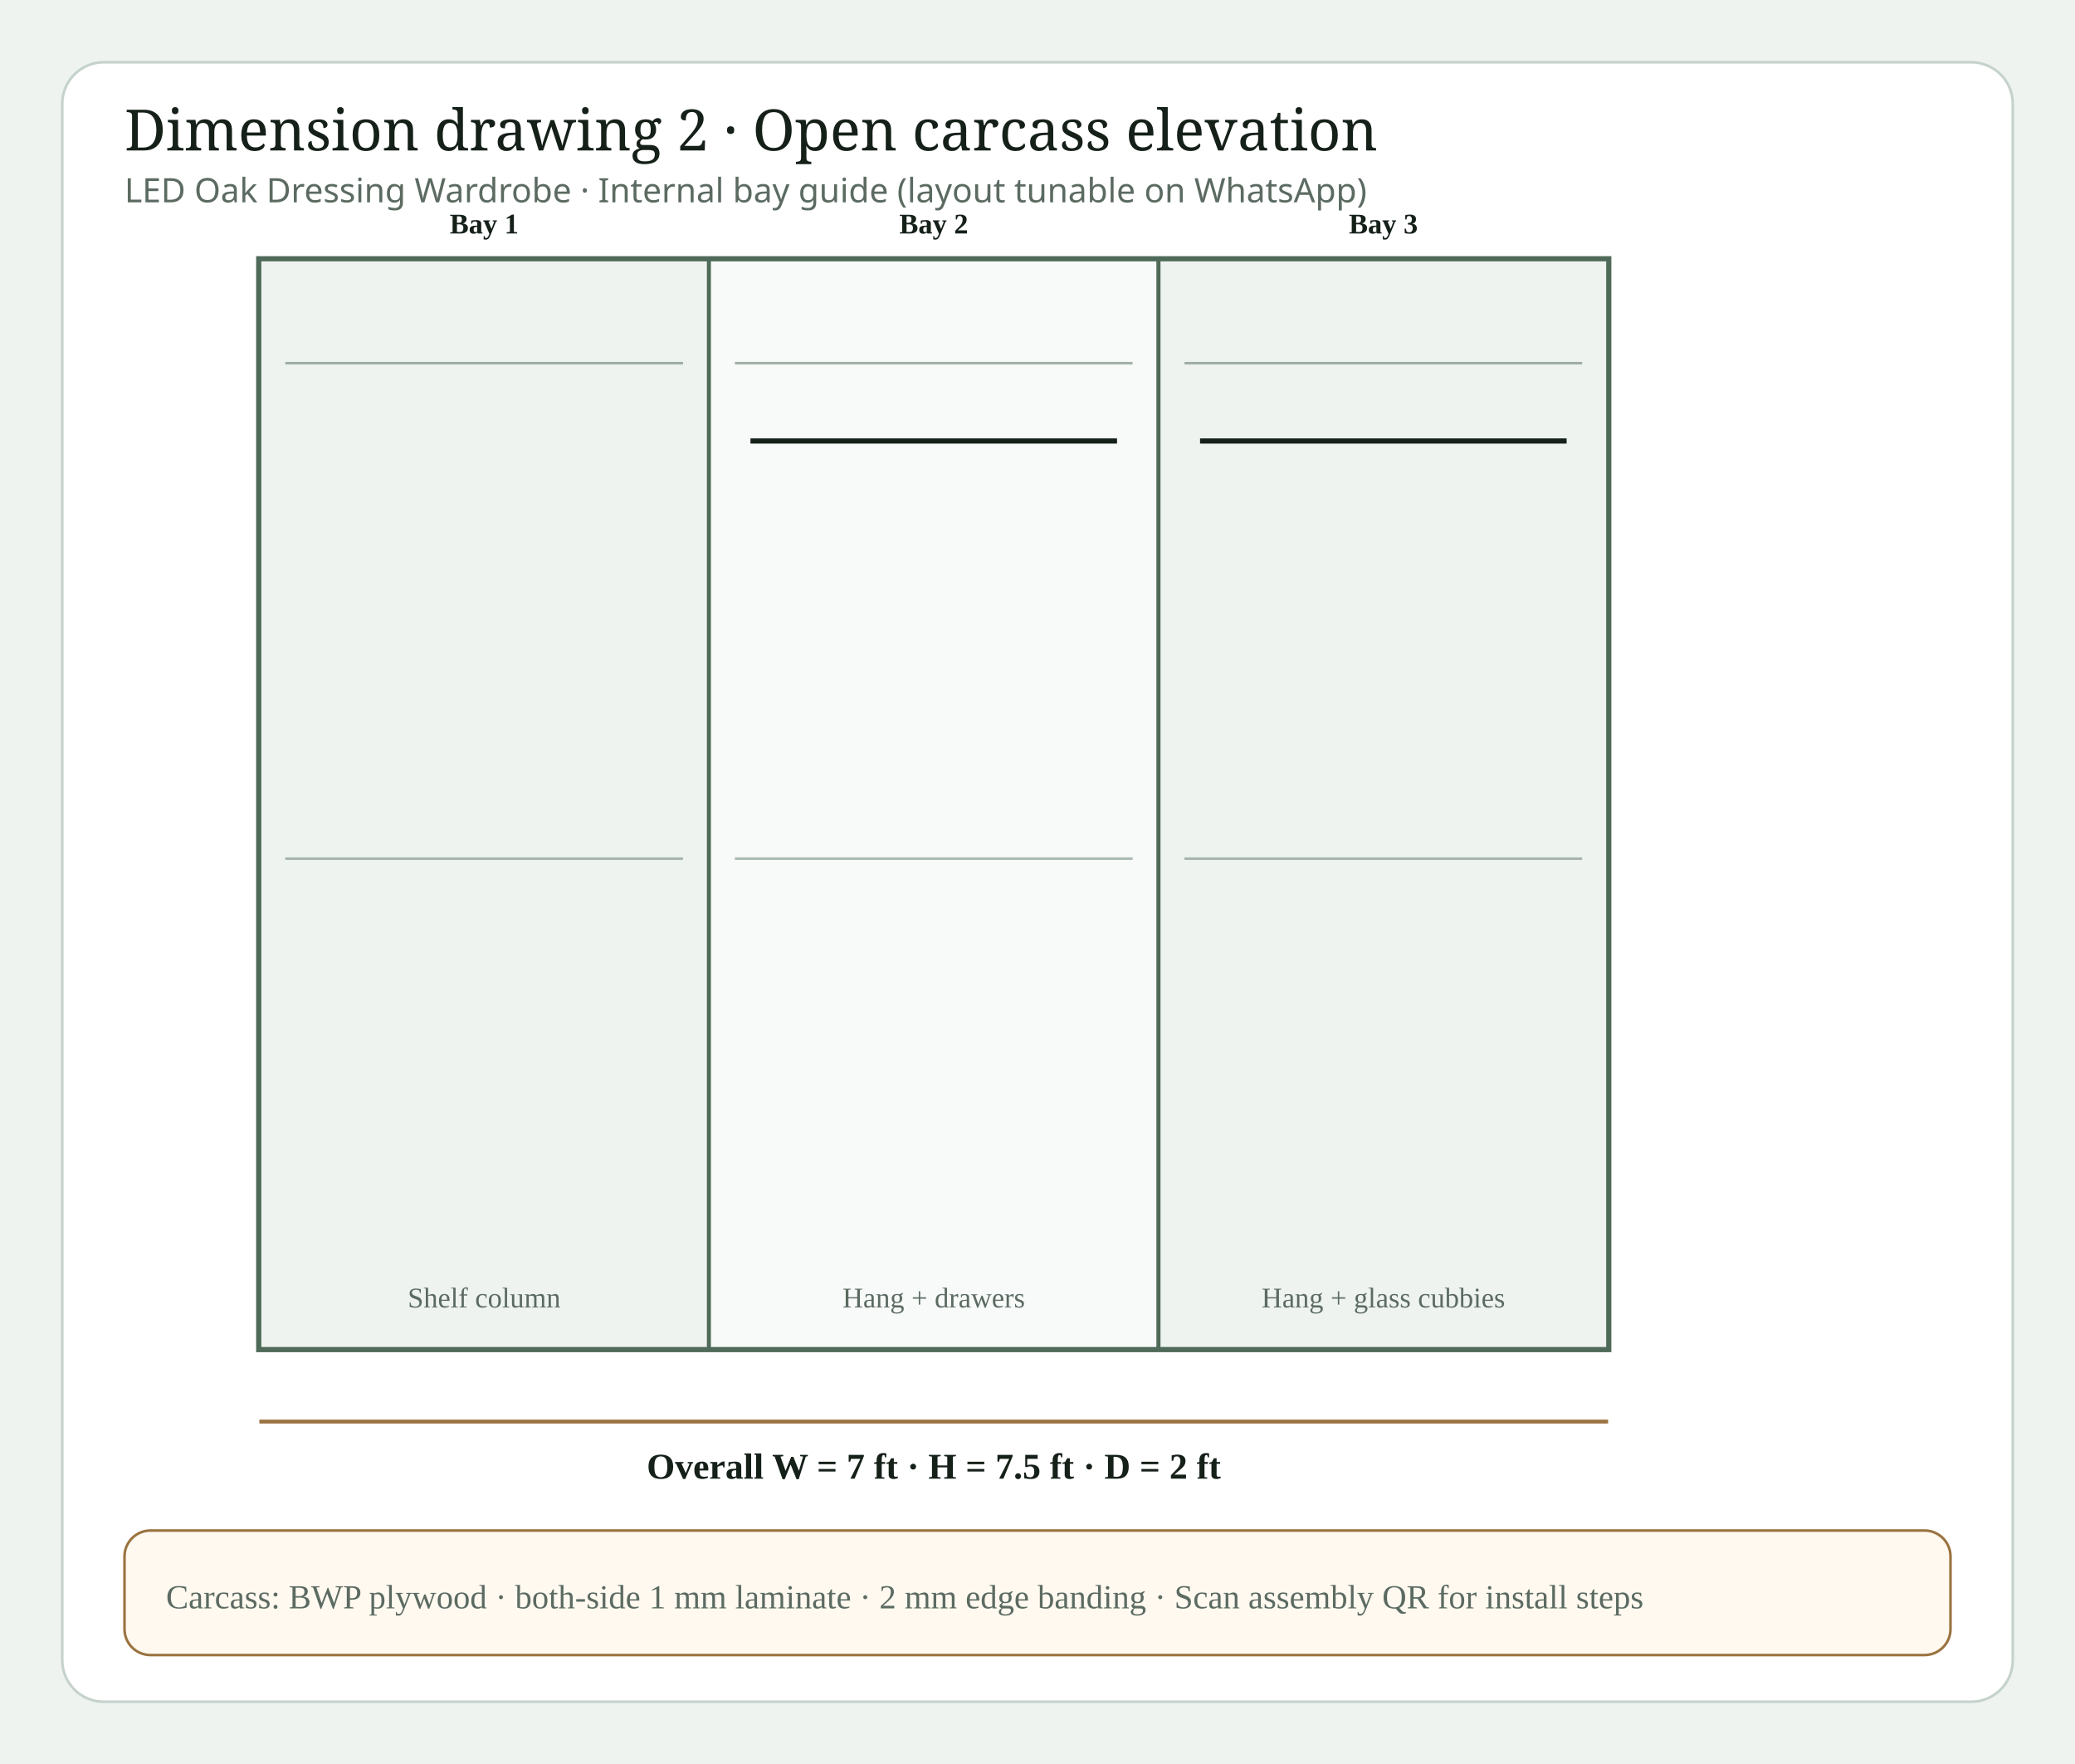
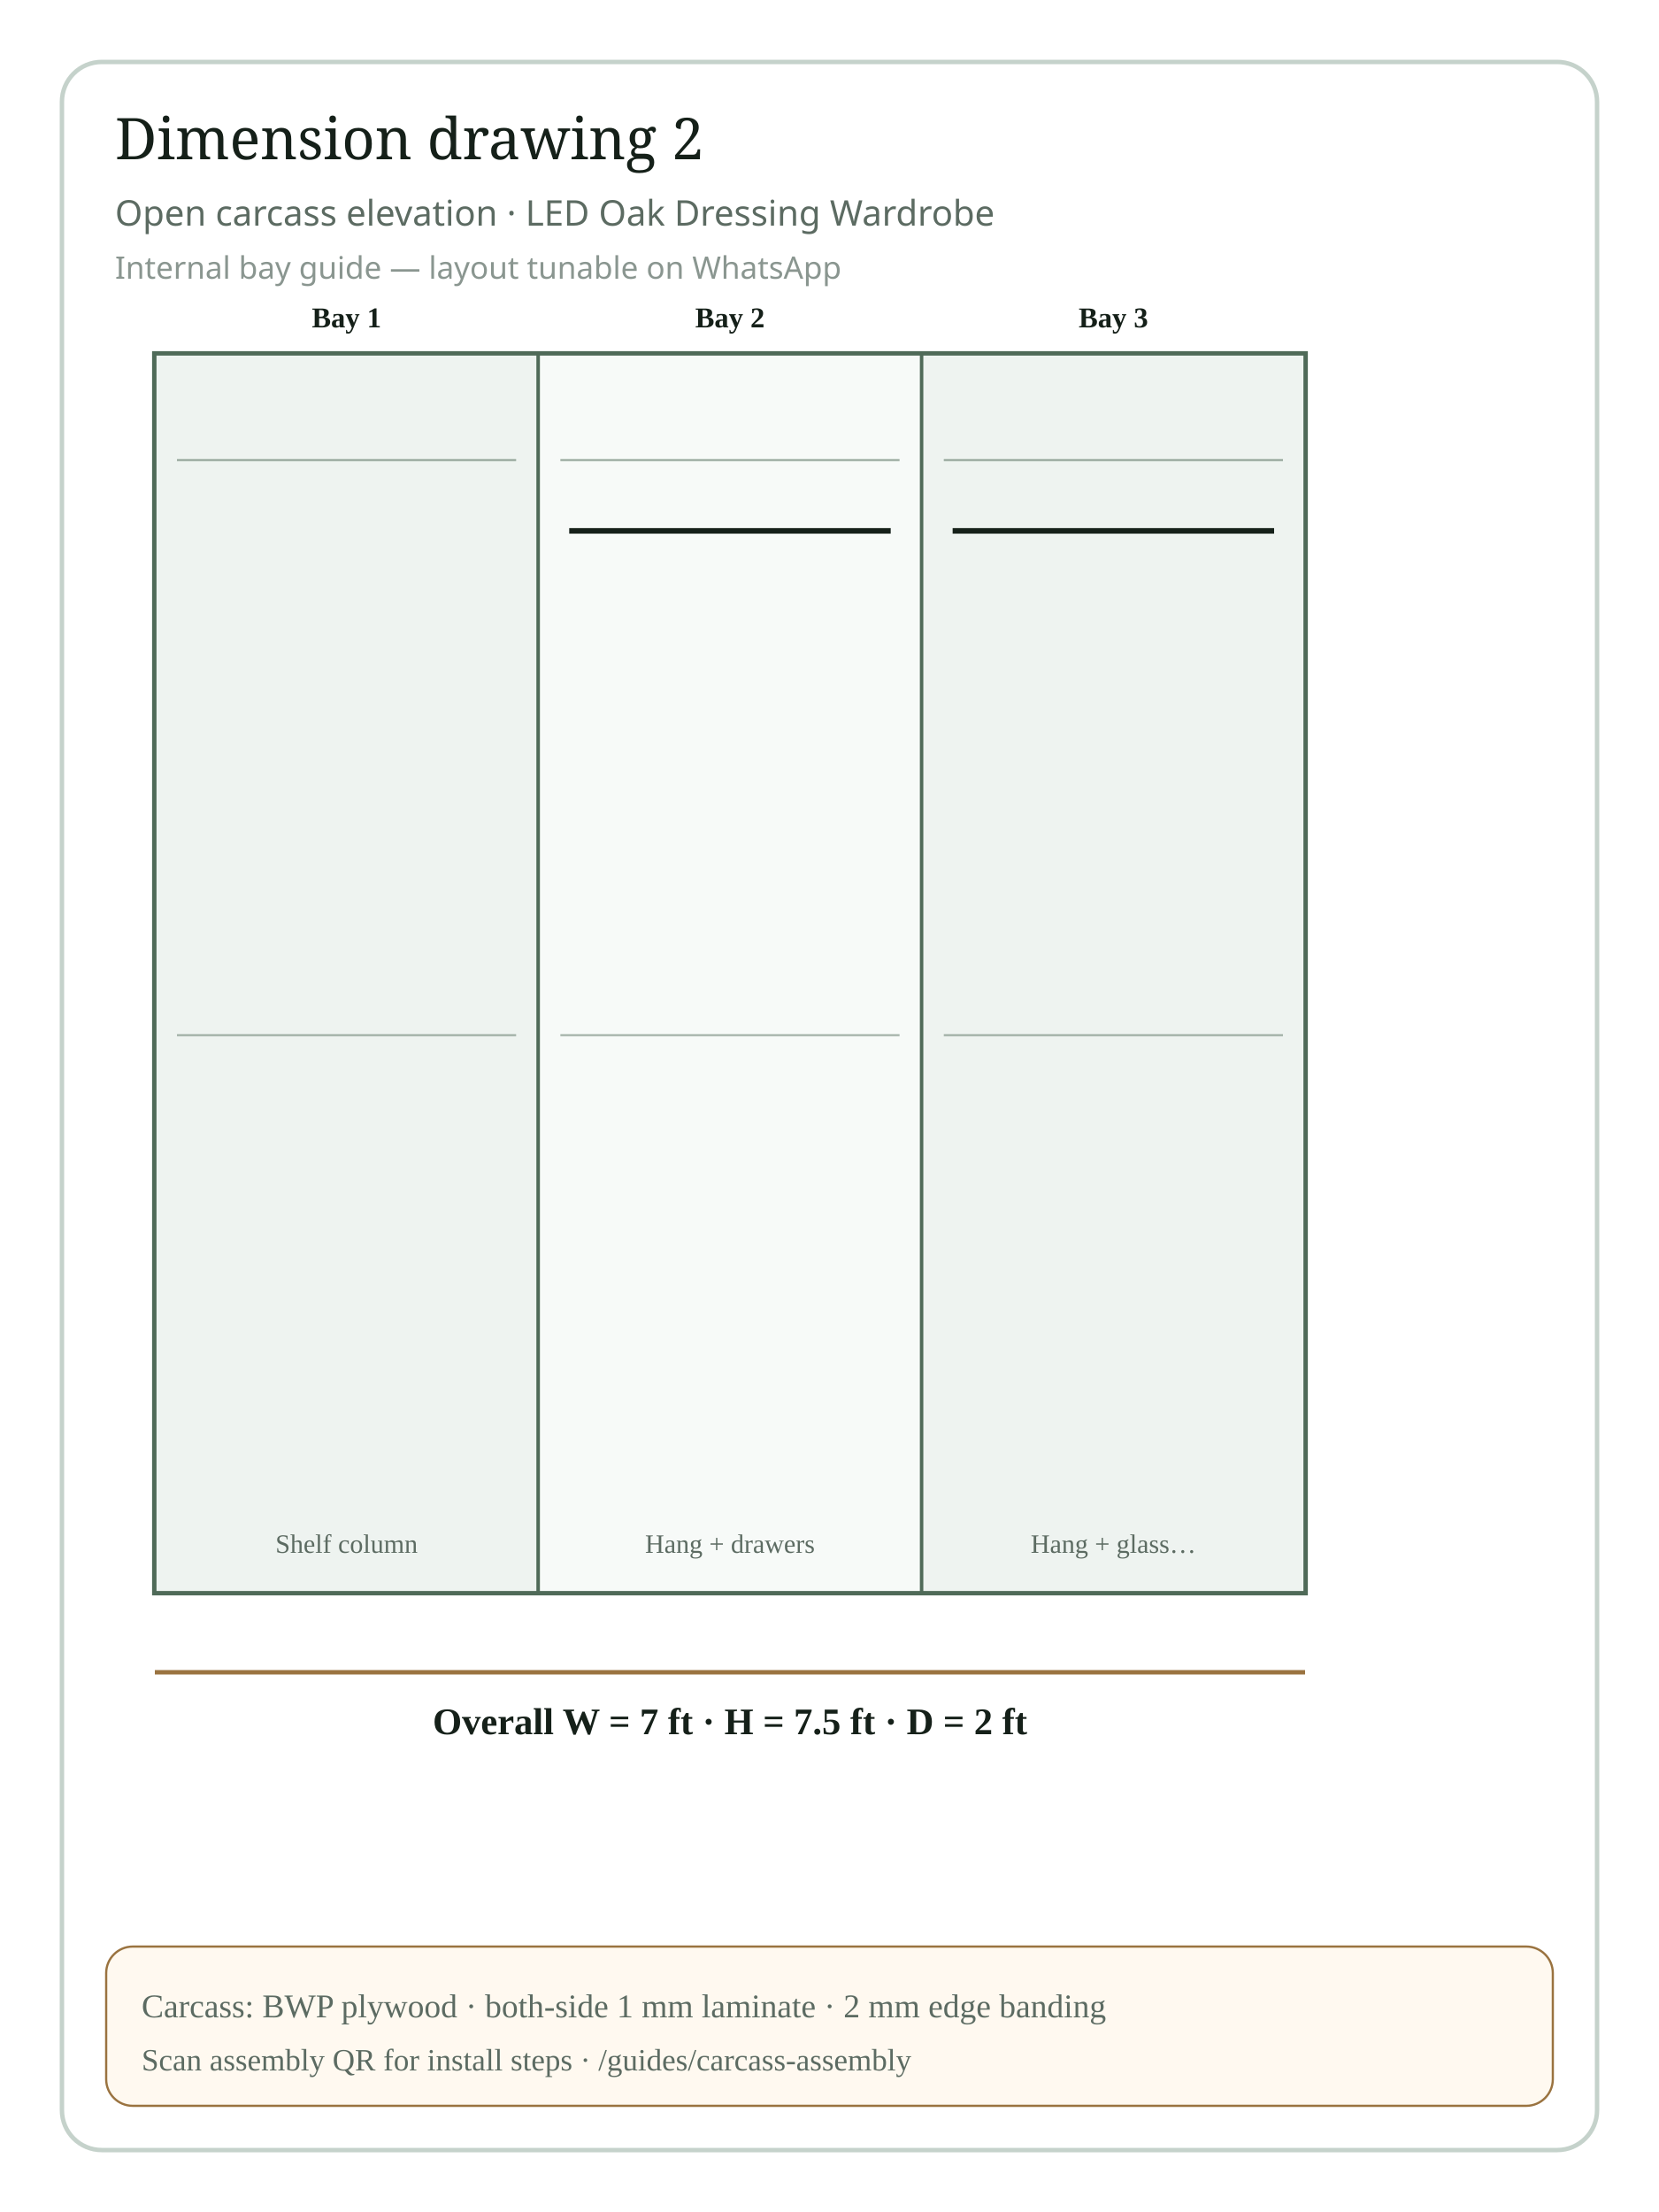
- <svg xmlns="http://www.w3.org/2000/svg" viewBox="0 0 800 680" role="img">
-   <rect width="800" height="680" fill="#eef3f0" />
-   <rect x="24" y="24" width="752" height="632" rx="16" fill="#fff" stroke="#c5d2cb" />
-   <text x="48" y="58" font-family="Georgia, serif" font-size="22" fill="#152019">Dimension drawing 2 · Open carcass elevation</text>
-   <text x="48" y="78" font-family="system-ui,sans-serif" font-size="13" fill="#5c6b62">LED Oak Dressing Wardrobe · Internal bay guide (layout tunable on WhatsApp)</text>
-   <rect x="100" y="100" width="520" height="420" fill="none" stroke="#4f6a58" stroke-width="2.5" />
-   <rect x="100" y="100" width="173.333" height="420" fill="#eef3f0" stroke="#4f6a58" stroke-width="1.5" />
-   <line x1="110" y1="140" x2="263.333" y2="140" stroke="#4f6a58" stroke-width="1" opacity="0.5" />
-   <line x1="110" y1="331" x2="263.333" y2="331" stroke="#4f6a58" stroke-width="1" opacity="0.45" />
-   <text x="186.667" y="504" text-anchor="middle" font-size="11" fill="#5c6b62">Shelf column</text>
-   <text x="186.667" y="90" text-anchor="middle" font-size="11" font-weight="700" fill="#152019">Bay 1</text>
-   <rect x="273.333" y="100" width="173.333" height="420" fill="#f7faf8" stroke="#4f6a58" stroke-width="1.5" />
-   <line x1="283.333" y1="140" x2="436.667" y2="140" stroke="#4f6a58" stroke-width="1" opacity="0.5" />
-   <line x1="283.333" y1="331" x2="436.667" y2="331" stroke="#4f6a58" stroke-width="1" opacity="0.45" />
-   <line x1="289.333" y1="170" x2="430.667" y2="170" stroke="#152019" stroke-width="2" />
-   <text x="360" y="504" text-anchor="middle" font-size="11" fill="#5c6b62">Hang + drawers</text>
-   <text x="360" y="90" text-anchor="middle" font-size="11" font-weight="700" fill="#152019">Bay 2</text>
-   <rect x="446.667" y="100" width="173.333" height="420" fill="#eef3f0" stroke="#4f6a58" stroke-width="1.5" />
-   <line x1="456.667" y1="140" x2="610" y2="140" stroke="#4f6a58" stroke-width="1" opacity="0.5" />
-   <line x1="456.667" y1="331" x2="610" y2="331" stroke="#4f6a58" stroke-width="1" opacity="0.45" />
-   <line x1="462.667" y1="170" x2="604" y2="170" stroke="#152019" stroke-width="2" />
-   <text x="533.333" y="504" text-anchor="middle" font-size="11" fill="#5c6b62">Hang + glass cubbies</text>
-   <text x="533.333" y="90" text-anchor="middle" font-size="11" font-weight="700" fill="#152019">Bay 3</text>
-   <line x1="100" y1="548" x2="620" y2="548" stroke="#9a7340" stroke-width="1.5" />
-   <text x="360" y="570" text-anchor="middle" font-size="14" font-weight="700" fill="#152019">Overall W = 7 ft · H = 7.5 ft · D = 2 ft</text>
-   <rect x="48" y="590" width="704" height="48" rx="10" fill="#fff9f0" stroke="#9a7340" />
-   <text x="64" y="620" font-size="13" fill="#5c6b62">Carcass: BWP plywood · both-side 1 mm laminate · 2 mm edge banding · Scan assembly QR for install steps</text>
+ <svg xmlns="http://www.w3.org/2000/svg" viewBox="0 0 750 1000" width="750" height="1000" preserveAspectRatio="xMidYMid meet" role="img">
+   <rect width="750" height="1000" fill="#ffffff" />
+   <rect x="28" y="28" width="694" height="944" rx="18" fill="#fff" stroke="#c5d2cb" stroke-width="2" />
+   <text x="52" y="72" font-family="Georgia, serif" font-size="26" fill="#152019">Dimension drawing 2</text>
+   <text x="52" y="102" font-family="system-ui,sans-serif" font-size="16" fill="#5c6b62">Open carcass elevation · LED Oak Dressing Wardrobe</text>
+   <text x="52" y="126" font-family="system-ui,sans-serif" font-size="14" fill="#8a9690">Internal bay guide — layout tunable on WhatsApp</text>
+   <rect x="70" y="160" width="520" height="560" fill="none" stroke="#4f6a58" stroke-width="2.5" />
+   <rect x="70" y="160" width="173.333" height="560" fill="#eef3f0" stroke="#4f6a58" stroke-width="1.5" />
+   <line x1="80" y1="208" x2="233.333" y2="208" stroke="#4f6a58" stroke-width="1" opacity="0.5" />
+   <line x1="80" y1="468" x2="233.333" y2="468" stroke="#4f6a58" stroke-width="1" opacity="0.45" />
+   <text x="156.667" y="702" text-anchor="middle" font-size="12" fill="#5c6b62">Shelf column</text>
+   <text x="156.667" y="148" text-anchor="middle" font-size="13" font-weight="700" fill="#152019">Bay 1</text>
+   <rect x="243.333" y="160" width="173.333" height="560" fill="#f7faf8" stroke="#4f6a58" stroke-width="1.5" />
+   <line x1="253.333" y1="208" x2="406.667" y2="208" stroke="#4f6a58" stroke-width="1" opacity="0.5" />
+   <line x1="253.333" y1="468" x2="406.667" y2="468" stroke="#4f6a58" stroke-width="1" opacity="0.45" />
+   <line x1="257.333" y1="240" x2="402.667" y2="240" stroke="#152019" stroke-width="2.5" />
+   <text x="330" y="702" text-anchor="middle" font-size="12" fill="#5c6b62">Hang + drawers</text>
+   <text x="330" y="148" text-anchor="middle" font-size="13" font-weight="700" fill="#152019">Bay 2</text>
+   <rect x="416.667" y="160" width="173.333" height="560" fill="#eef3f0" stroke="#4f6a58" stroke-width="1.5" />
+   <line x1="426.667" y1="208" x2="580" y2="208" stroke="#4f6a58" stroke-width="1" opacity="0.5" />
+   <line x1="426.667" y1="468" x2="580" y2="468" stroke="#4f6a58" stroke-width="1" opacity="0.45" />
+   <line x1="430.667" y1="240" x2="576" y2="240" stroke="#152019" stroke-width="2.5" />
+   <text x="503.333" y="702" text-anchor="middle" font-size="12" fill="#5c6b62">Hang + glass…</text>
+   <text x="503.333" y="148" text-anchor="middle" font-size="13" font-weight="700" fill="#152019">Bay 3</text>
+   <line x1="70" y1="756" x2="590" y2="756" stroke="#9a7340" stroke-width="2" />
+   <text x="330" y="784" text-anchor="middle" font-size="17" font-weight="700" fill="#152019">Overall W = 7 ft · H = 7.5 ft · D = 2 ft</text>
+   <rect x="48" y="880" width="654" height="72" rx="12" fill="#fff9f0" stroke="#9a7340" />
+   <text x="64" y="912" font-size="15" fill="#5c6b62">Carcass: BWP plywood · both-side 1 mm laminate · 2 mm edge banding</text>
+   <text x="64" y="936" font-size="14" fill="#5c6b62">Scan assembly QR for install steps · /guides/carcass-assembly</text>
</svg>
